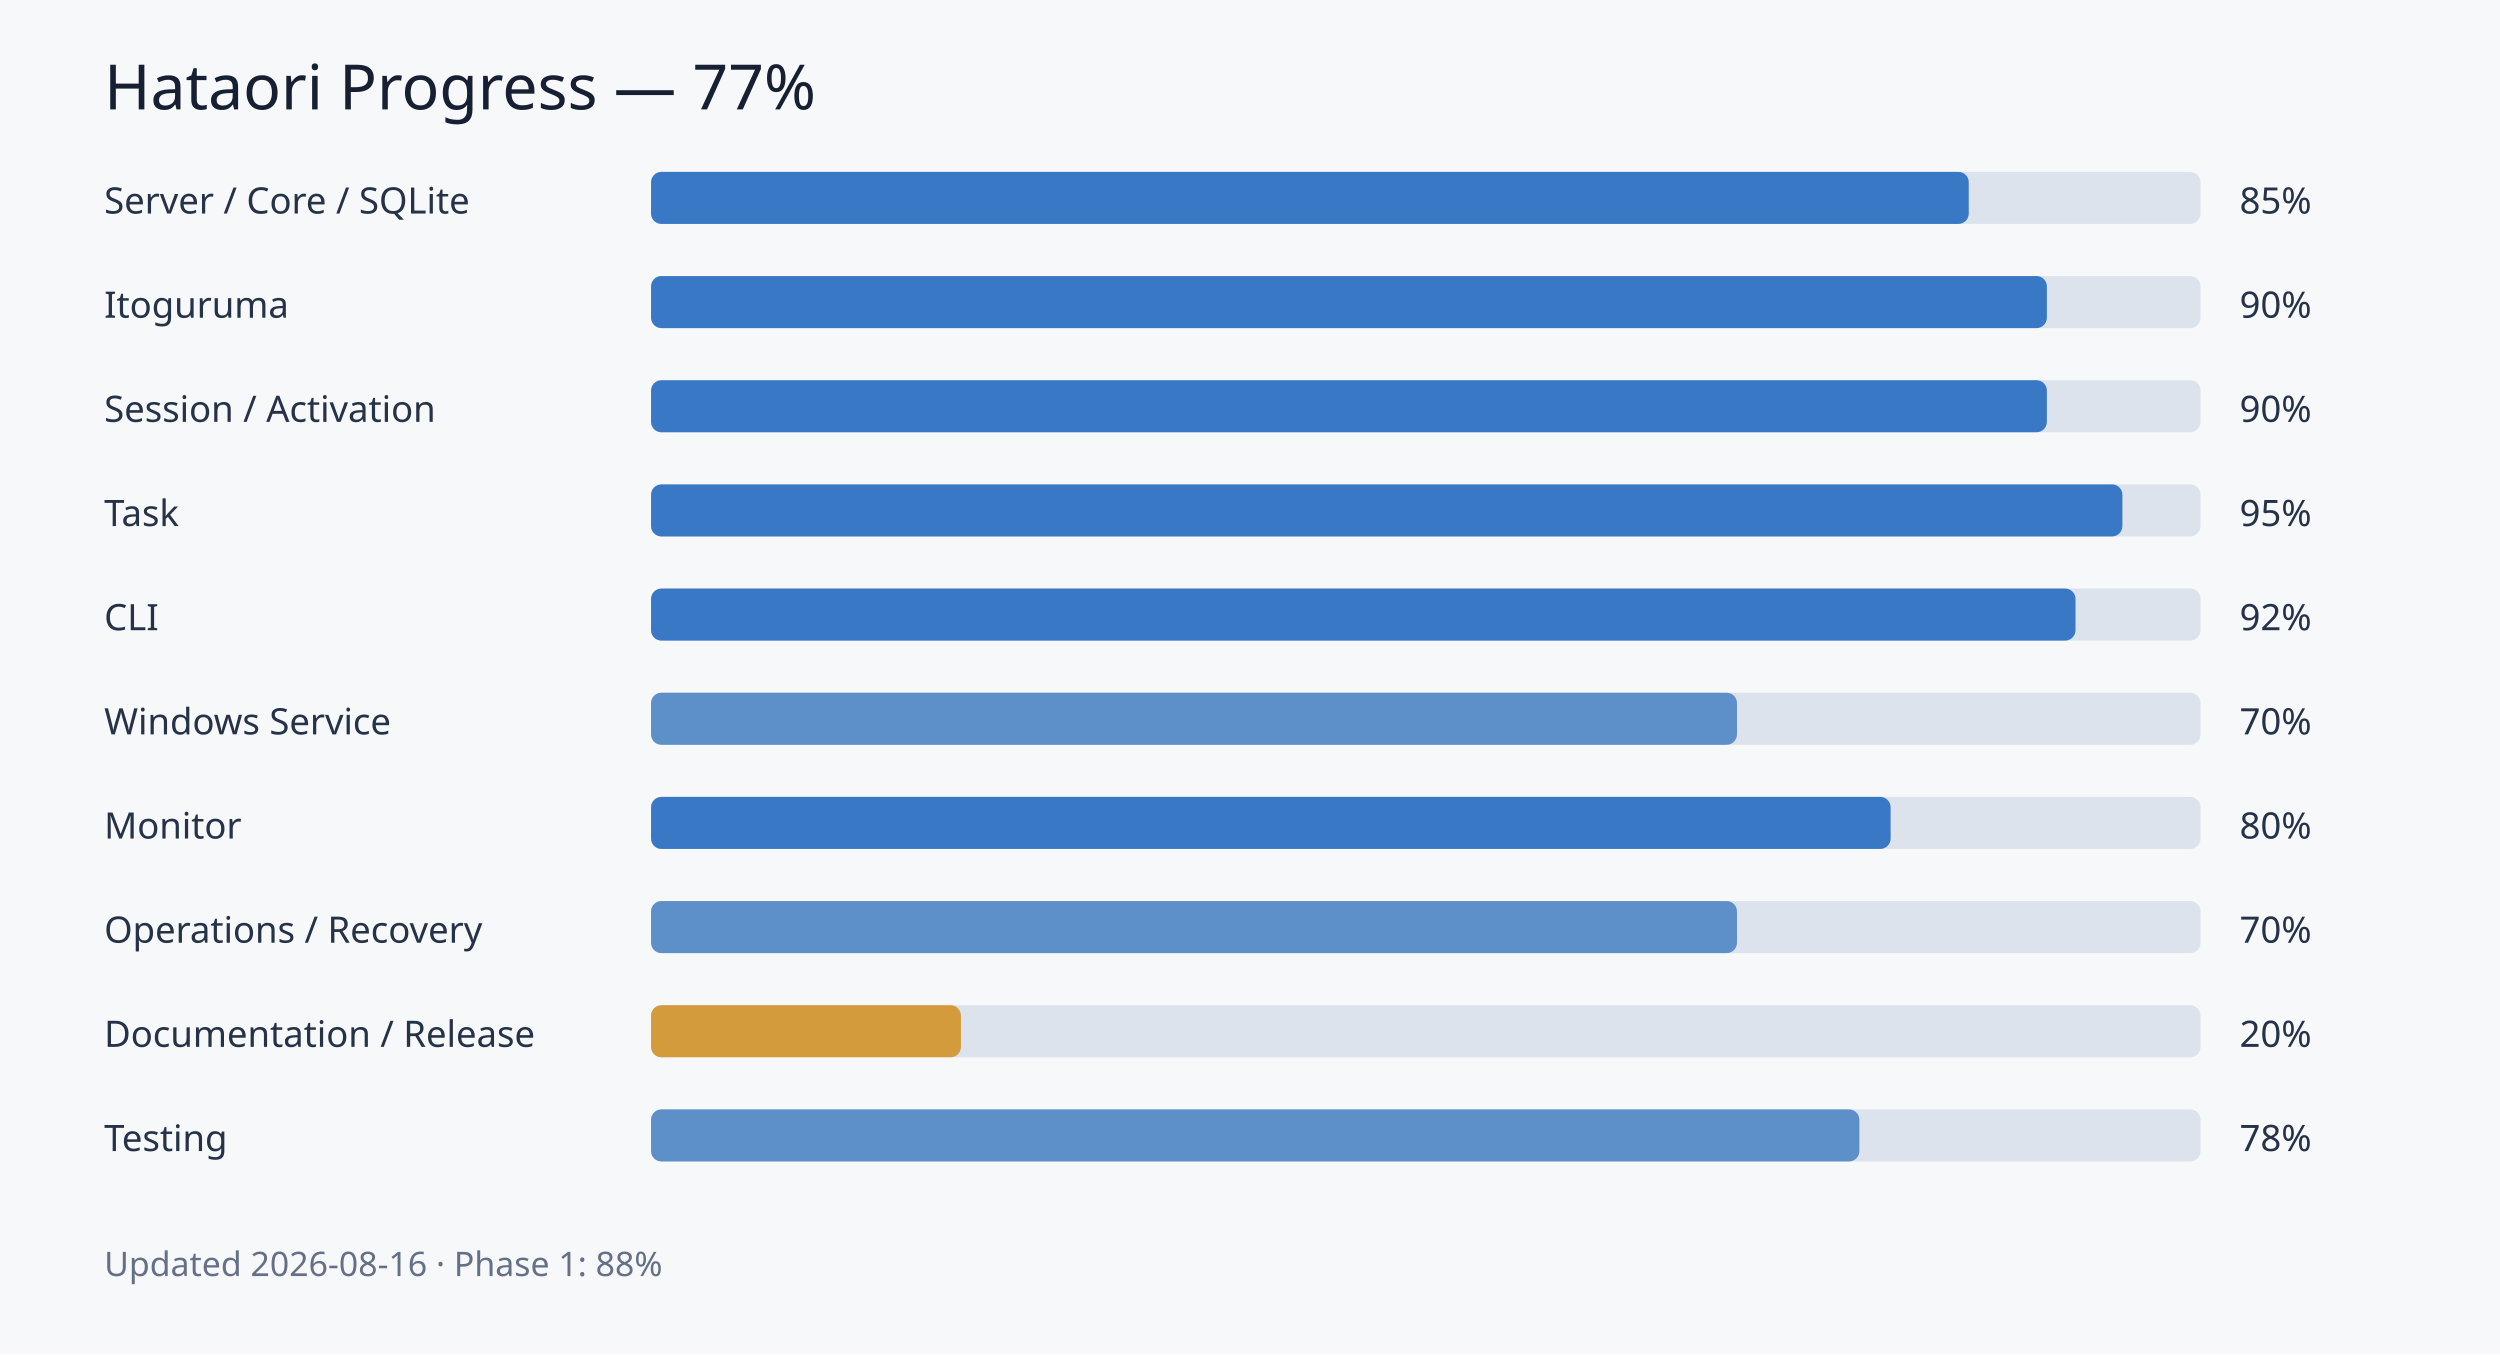
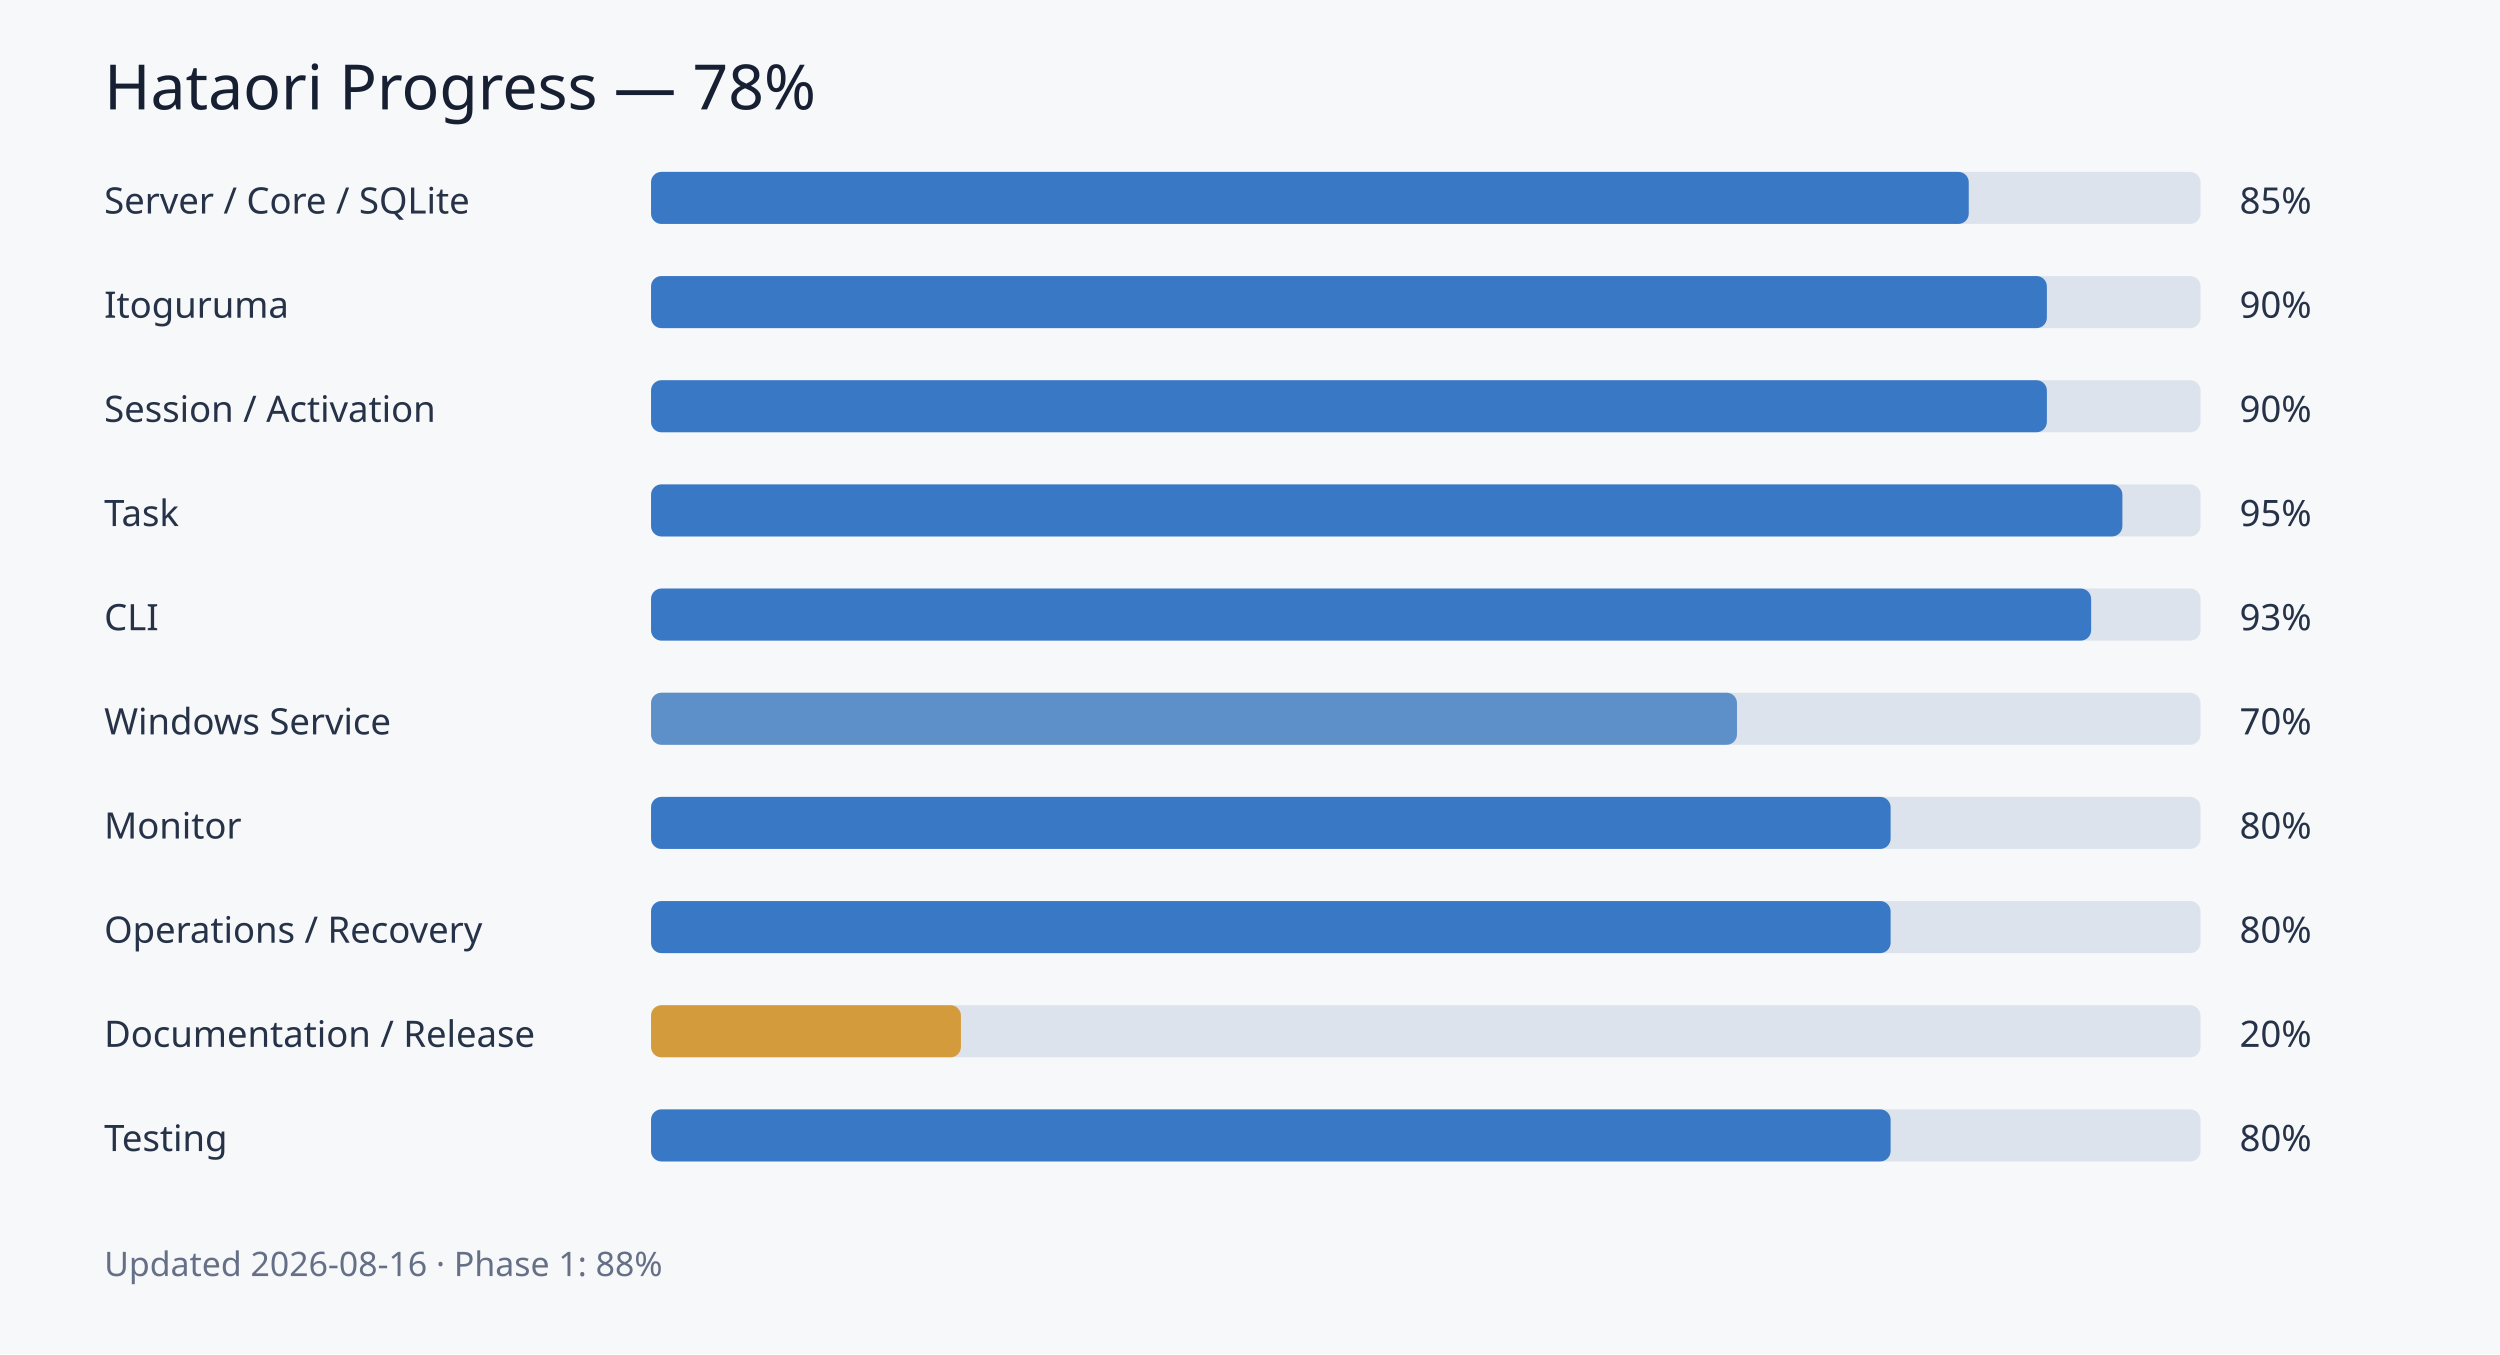
<svg xmlns="http://www.w3.org/2000/svg" width="960" height="520" viewBox="0 0 960 520">
  <rect width="960" height="520" fill="#f7f8fa" />
-   <text x="40" y="42" font-family="Segoe UI, sans-serif" font-size="24" fill="#172033">Hataori Progress — 77%</text>
+   <text x="40" y="42" font-family="Segoe UI, sans-serif" font-size="24" fill="#172033">Hataori Progress — 78%</text>
  <g font-family="Segoe UI, sans-serif" font-size="14" fill="#263247">
    <text x="40" y="82">Server / Core / SQLite</text>
    <rect x="250" y="66" width="595" height="20" rx="4" fill="#dce3ed" />
    <rect x="250" y="66" width="506" height="20" rx="4" fill="#3978c5" />
    <text x="860" y="82">85%</text>
    <text x="40" y="122">Itoguruma</text>
    <rect x="250" y="106" width="595" height="20" rx="4" fill="#dce3ed" />
    <rect x="250" y="106" width="536" height="20" rx="4" fill="#3978c5" />
    <text x="860" y="122">90%</text>
    <text x="40" y="162">Session / Activation</text>
    <rect x="250" y="146" width="595" height="20" rx="4" fill="#dce3ed" />
    <rect x="250" y="146" width="536" height="20" rx="4" fill="#3978c5" />
    <text x="860" y="162">90%</text>
    <text x="40" y="202">Task</text>
    <rect x="250" y="186" width="595" height="20" rx="4" fill="#dce3ed" />
    <rect x="250" y="186" width="565" height="20" rx="4" fill="#3978c5" />
    <text x="860" y="202">95%</text>
    <text x="40" y="242">CLI</text>
    <rect x="250" y="226" width="595" height="20" rx="4" fill="#dce3ed" />
-     <rect x="250" y="226" width="547" height="20" rx="4" fill="#3978c5" />
-     <text x="860" y="242">92%</text>
+     <rect x="250" y="226" width="553" height="20" rx="4" fill="#3978c5" />
+     <text x="860" y="242">93%</text>
    <text x="40" y="282">Windows Service</text>
    <rect x="250" y="266" width="595" height="20" rx="4" fill="#dce3ed" />
    <rect x="250" y="266" width="417" height="20" rx="4" fill="#5d8fc8" />
    <text x="860" y="282">70%</text>
    <text x="40" y="322">Monitor</text>
    <rect x="250" y="306" width="595" height="20" rx="4" fill="#dce3ed" />
    <rect x="250" y="306" width="476" height="20" rx="4" fill="#3978c5" />
    <text x="860" y="322">80%</text>
    <text x="40" y="362">Operations / Recovery</text>
    <rect x="250" y="346" width="595" height="20" rx="4" fill="#dce3ed" />
-     <rect x="250" y="346" width="417" height="20" rx="4" fill="#5d8fc8" />
-     <text x="860" y="362">70%</text>
+     <rect x="250" y="346" width="476" height="20" rx="4" fill="#3978c5" />
+     <text x="860" y="362">80%</text>
    <text x="40" y="402">Documentation / Release</text>
    <rect x="250" y="386" width="595" height="20" rx="4" fill="#dce3ed" />
    <rect x="250" y="386" width="119" height="20" rx="4" fill="#d39b3b" />
    <text x="860" y="402">20%</text>
    <text x="40" y="442">Testing</text>
    <rect x="250" y="426" width="595" height="20" rx="4" fill="#dce3ed" />
-     <rect x="250" y="426" width="464" height="20" rx="4" fill="#5d8fc8" />
-     <text x="860" y="442">78%</text>
+     <rect x="250" y="426" width="476" height="20" rx="4" fill="#3978c5" />
+     <text x="860" y="442">80%</text>
  </g>
  <text x="40" y="490" font-family="Segoe UI, sans-serif" font-size="13" fill="#657087">Updated 2026-08-16 · Phase 1: 88%</text>
</svg>
